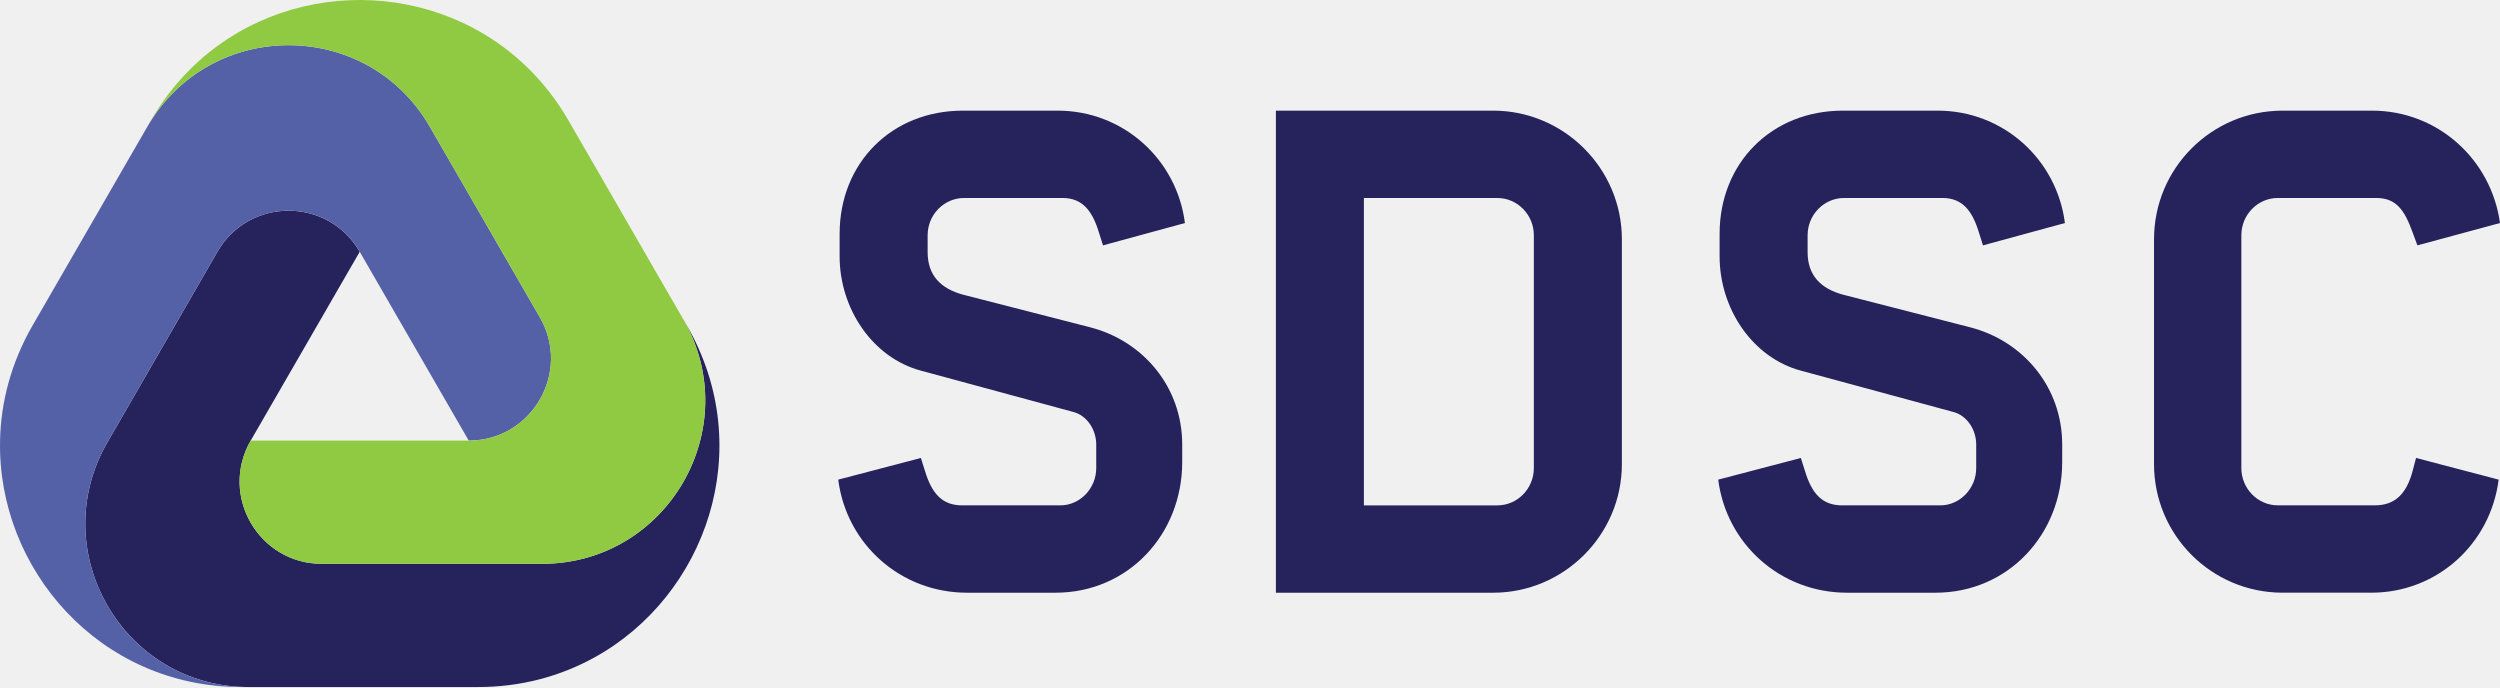
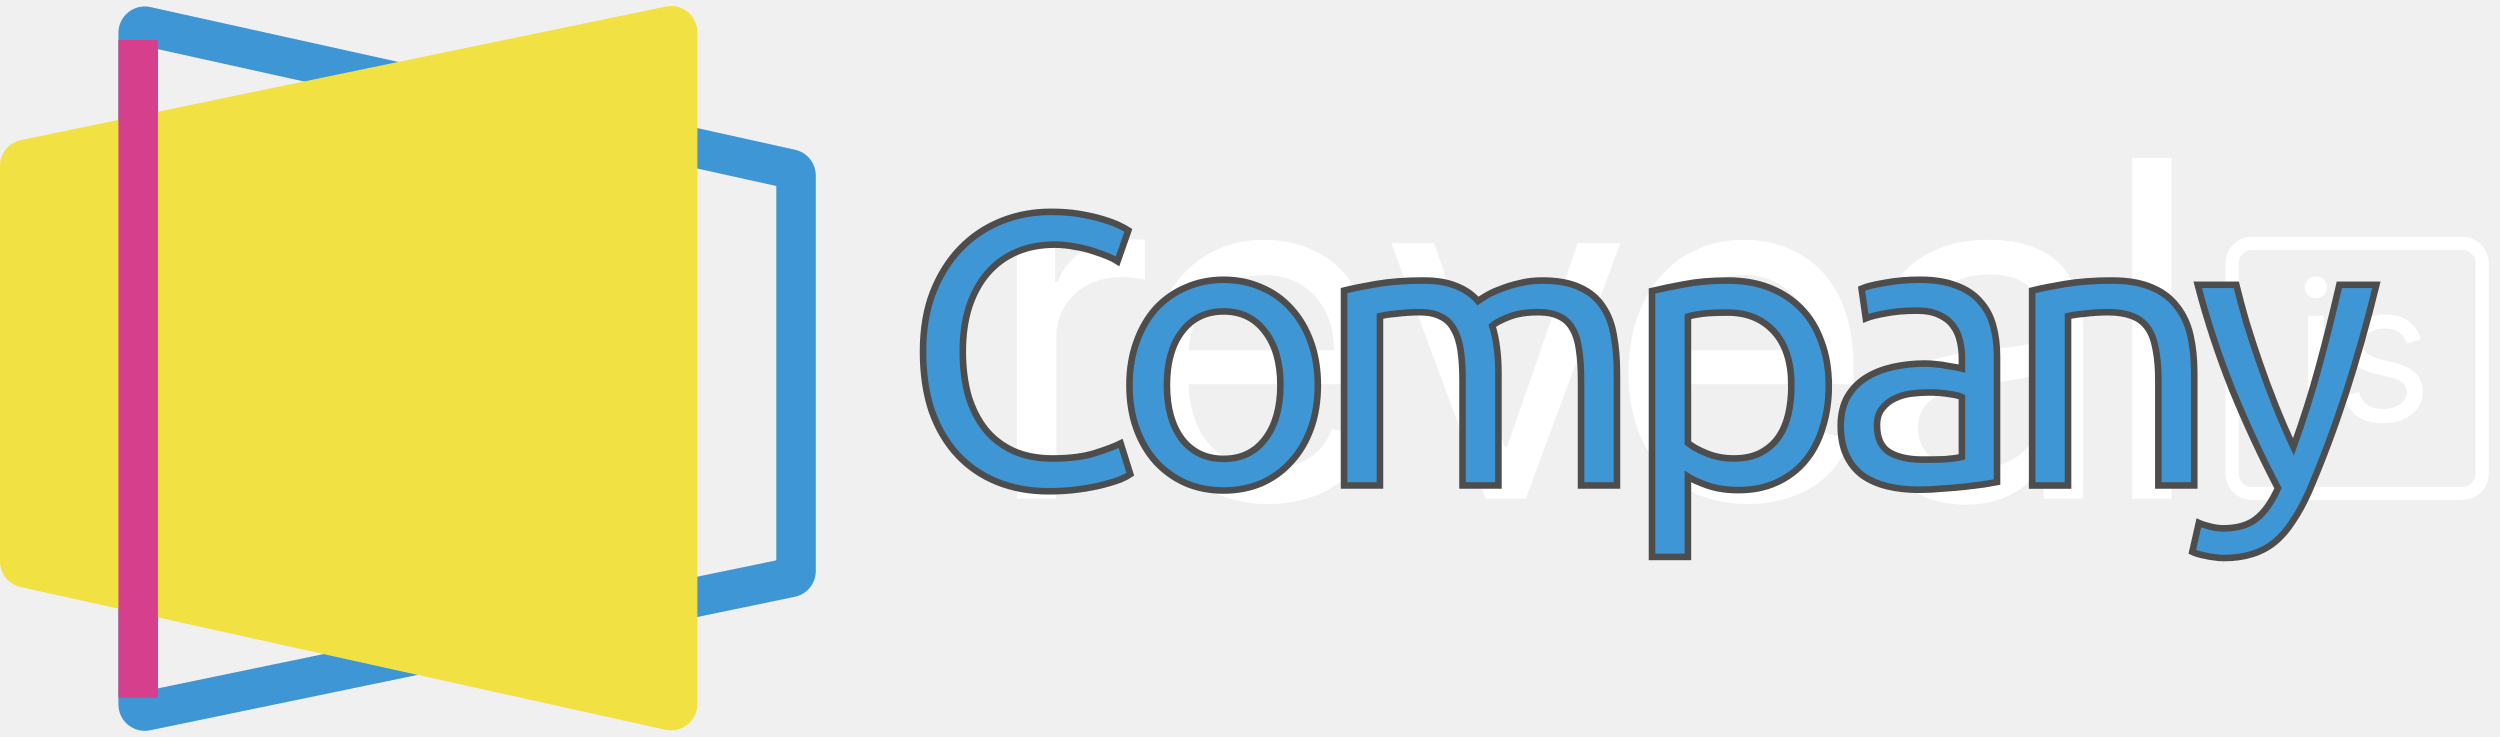
- <svg xmlns="http://www.w3.org/2000/svg" id="SDSC_Logo" viewBox="0 0 1861.89 511.68">
-   <defs>
-     <style>.cls-1{fill:#90ca42;}.cls-2{fill:#5561a6;}.cls-3{fill:#26235c;}</style>
-   </defs>
-   <g id="SDSC_Logo_RGB">
-     <path class="cls-3" d="m950.22,82.4h161.87c52.44,0,95.81,42.86,95.81,95.81v167.41c0,52.95-43.37,95.81-95.81,95.81h-161.87V82.4Zm164.89,293.98c15.13,0,27.23-12.61,27.23-27.73v-173.46c0-15.13-12.1-27.73-27.23-27.73h-99.34v228.93h99.34Z" />
-     <path class="cls-3" d="m624.3,357.21l61.52-16.14,3.03,9.58c5.04,16.64,12.6,25.72,27.73,25.72h73.12c14.62,0,26.72-12.61,26.72-27.73v-17.65c0-11.09-7.06-21.68-17.14-24.2l-113.46-30.76c-35.8-9.58-60.51-45.89-60.51-85.22v-16.64c0-52.94,38.83-91.77,91.78-91.77h70.59c48.91,0,88.75,36.31,94.8,83.7l-61.01,16.64-3.03-9.58c-5.04-16.64-12.61-25.72-27.23-25.72h-73.12c-15.13,0-27.23,12.61-27.23,27.73v12.61c0,17.14,9.58,27.23,26.72,31.77l94.3,24.2c39.33,10.08,68.58,44.37,68.58,87.24v13.11c0,53.95-40.34,97.32-94.3,97.32h-66.06c-49.42,0-89.76-36.31-95.81-84.21Z" />
-     <path class="cls-3" d="m1279.67,357.21l61.52-16.14,3.03,9.58c5.04,16.64,12.6,25.72,27.73,25.72h73.12c14.62,0,26.72-12.61,26.72-27.73v-17.65c0-11.09-7.06-21.68-17.14-24.2l-113.46-30.76c-35.8-9.58-60.51-45.89-60.51-85.22v-16.64c0-52.94,38.83-91.77,91.78-91.77h70.59c48.91,0,88.75,36.31,94.8,83.7l-61.01,16.64-3.03-9.58c-5.04-16.64-12.61-25.72-27.23-25.72h-73.12c-15.13,0-27.23,12.61-27.23,27.73v12.61c0,17.14,9.58,27.23,26.72,31.77l94.3,24.2c39.33,10.08,68.58,44.37,68.58,87.24v13.11c0,53.95-40.34,97.32-94.3,97.32h-66.06c-49.42,0-89.76-36.31-95.81-84.21Z" />
-     <path class="cls-3" d="m1604.22,345.62v-167.41c0-52.95,42.86-95.81,95.81-95.81h66.56c48.91,0,88.75,36.31,95.3,83.7l-61.52,16.64-3.53-9.58c-6.05-16.64-12.1-25.72-27.23-25.72h-73.12c-15.13,0-27.23,12.61-27.23,27.73v173.46c0,15.13,12.1,27.73,27.23,27.73h72.11c15.13,0,23.7-8.57,28.24-25.72l2.52-9.58,61.52,16.14c-6.05,47.9-45.89,84.21-94.8,84.21h-66.06c-52.95,0-95.81-42.86-95.81-95.81Z" />
-     <g id="Triangle">
-       <path class="cls-3" d="m442.43,489.79c-25.19,13.85-54.44,21.89-86.49,21.89h-170.73c-93.53,0-151.99-101.25-105.23-182.24l.76-1.31,81.33-140.86c23.64-40.55,82.33-40.46,105.83.24l-81.18,140.62c-23.55,40.79,5.88,91.78,52.98,91.78h163.89c93.37,0,151.8-100.94,105.44-181.86l2.44,4.24c53.11,91.98,14.43,201.63-69.04,247.51Z" />
-       <path class="cls-2" d="m349.09,328.13l-81.19-140.62c-23.5-40.71-82.18-40.79-105.83-.24l-81.33,140.86-.76,1.31c-46.76,80.99,11.7,182.24,105.23,182.24h-5.34C73.66,511.68-1.96,423.36.04,328.13c.59-28.58,8.19-57.78,24.03-85.41L109.7,94.41c46.76-80.99,163.67-80.99,210.43,0l.76,1.32,81.18,140.62c23.55,40.78-5.88,91.78-52.98,91.78Z" />
-       <path class="cls-1" d="m509.03,238.04l-.22-.38-85.99-148.92c-15.95-27.24-37.31-48.21-61.58-62.89C279.76-23.5,165.46-2.18,112.36,89.79l-2.66,4.62c46.76-80.99,163.67-80.99,210.43,0l.76,1.32,81.18,140.62c23.55,40.78-5.88,91.78-52.98,91.78h-162.37c-23.55,40.79,5.88,91.78,52.98,91.78h163.89c93.37,0,151.8-100.94,105.44-181.86Z" />
-     </g>
-   </g>
+ <svg xmlns="http://www.w3.org/2000/svg" width="190" height="56" viewBox="0 0 190 56" fill="none" version="1.1" id="svg12">
+   <defs id="defs12" />
+   <path fill-rule="evenodd" clip-rule="evenodd" d="M59 42.584L59 14.138L12 3.737L12 52.315L59 42.584ZM60.406 45.357C61.334 45.165 62 44.347 62 43.399L62 13.335C62 12.398 61.348 11.585 60.432 11.383L11.432 0.538C10.184 0.262 9 1.212 9 2.491L9 53.544C9 54.811 10.164 55.759 11.405 55.502L60.406 45.357Z" fill="#D53F8C" id="path1" style="fill:#3f96d5;fill-opacity:1" />
+   <path d="M0 12.601C0 11.653 0.666 10.835 1.595 10.643L50.594 0.498C51.836 0.241 53 1.189 53 2.456V53.509C53 54.788 51.816 55.738 50.568 55.462L1.568 44.617C0.652 44.415 0 43.602 0 42.664V12.601Z" fill="#F2E142" id="path2" />
+   <path d="M12 3.029L12 53.025L9 53.025L9 3.029L12 3.029Z" fill="#D53F8C" id="path3" />
+   <path d="M77.295 37.903H80.28V25.609C80.28 22.978 82.354 21.056 85.188 21.056C85.984 21.056 86.806 21.208 87.009 21.258V18.223C86.667 18.197 85.883 18.172 85.44 18.172C83.113 18.172 81.09 19.488 80.381 21.41H80.179V18.476H77.295V37.903Z" fill="white" id="path4" />
+   <path d="M96.388 38.307C100.334 38.307 103.218 36.334 104.129 33.4L101.245 32.591C100.486 34.614 98.728 35.626 96.388 35.626C92.885 35.626 90.469 33.362 90.33 29.201H104.432V27.936C104.432 20.702 100.132 18.223 96.085 18.223C90.823 18.223 87.333 22.371 87.333 28.341C87.333 34.311 90.773 38.307 96.388 38.307ZM90.33 26.621C90.532 23.598 92.67 20.904 96.085 20.904C99.323 20.904 101.397 23.332 101.397 26.621H90.33Z" fill="white" id="path5" />
+   <path d="M123.146 18.476H119.908L114.545 33.956H114.343L108.98 18.476H105.743L112.926 37.903H115.962L123.146 18.476Z" fill="white" id="path6" />
+   <path d="M132.822 38.307C136.768 38.307 139.652 36.334 140.563 33.4L137.679 32.591C136.92 34.614 135.162 35.626 132.822 35.626C129.319 35.626 126.903 33.362 126.764 29.201H140.866V27.936C140.866 20.702 136.566 18.223 132.519 18.223C127.257 18.223 123.767 22.371 123.767 28.341C123.767 34.311 127.207 38.307 132.822 38.307ZM126.764 26.621C126.967 23.598 129.104 20.904 132.519 20.904C135.757 20.904 137.831 23.332 137.831 26.621H126.764Z" fill="white" id="path7" />
+   <path d="M149.411 38.358C152.801 38.358 154.571 36.537 155.178 35.272H155.33V37.903H158.315V25.103C158.315 18.931 153.61 18.223 151.131 18.223C148.197 18.223 144.858 19.235 143.34 22.776L146.173 23.788C146.831 22.371 148.387 20.853 151.232 20.853C153.977 20.853 155.33 22.308 155.33 24.799V24.901C155.33 26.343 153.863 26.216 150.322 26.671C146.717 27.139 142.784 27.936 142.784 32.388C142.784 36.182 145.718 38.358 149.411 38.358ZM149.866 35.677C147.489 35.677 145.769 34.614 145.769 32.54C145.769 30.263 147.843 29.555 150.17 29.252C151.435 29.1 154.824 28.746 155.33 28.139V30.87C155.33 33.299 153.408 35.677 149.866 35.677Z" fill="white" id="path8" />
+   <path d="M165.035 12H162.051V37.903H165.035V12Z" fill="white" id="path9" />
+   <path d="M175.419 24V32.583C175.419 33.396 175.095 33.854 174.368 33.854H174.146V35H174.388C175.883 35 176.611 34.062 176.611 32.583V24H175.419ZM176.004 22.667C176.469 22.667 176.853 22.292 176.853 21.833C176.853 21.375 176.469 21 176.004 21C175.54 21 175.156 21.375 175.156 21.833C175.156 22.292 175.54 22.667 176.004 22.667Z" fill="white" id="path10" />
+   <path d="M184.004 25.792C183.631 24.656 182.792 23.896 181.257 23.896C179.62 23.896 178.408 24.854 178.408 26.208C178.408 27.312 179.045 28.052 180.469 28.396L181.762 28.708C182.545 28.896 182.913 29.281 182.913 29.833C182.913 30.521 182.206 31.083 181.095 31.083C180.12 31.083 179.509 30.651 179.297 29.792L178.166 30.083C178.444 31.443 179.529 32.167 181.115 32.167C182.918 32.167 184.146 31.151 184.146 29.771C184.146 28.656 183.469 27.953 182.085 27.604L180.934 27.312C180.014 27.078 179.6 26.76 179.6 26.146C179.6 25.458 180.307 24.958 181.257 24.958C182.297 24.958 182.726 25.552 182.934 26.104L184.004 25.792Z" fill="white" id="path11" />
+   <path fill-rule="evenodd" clip-rule="evenodd" d="M187.146 19H171.146C170.594 19 170.146 19.448 170.146 20V36C170.146 36.552 170.594 37 171.146 37H187.146C187.698 37 188.146 36.552 188.146 36V20C188.146 19.448 187.698 19 187.146 19ZM171.146 18C170.041 18 169.146 18.895 169.146 20V36C169.146 37.105 170.041 38 171.146 38H187.146C188.25 38 189.146 37.105 189.146 36V20C189.146 18.895 188.25 18 187.146 18H171.146Z" fill="white" id="path12" />
+   <path style="font-size:29.333px;line-height:1.25;font-family:Ubuntu;-inkscape-font-specification:Ubuntu;letter-spacing:-1.85px;fill:#3f96d5;stroke:#4d4d4d;stroke-opacity:1;fill-opacity:1;stroke-width:0.5;stroke-dasharray:none" d="m 79.712,37.337 q -2.141,0 -3.901,-0.704 -1.76,-0.704 -3.021,-2.053 -1.261,-1.349 -1.965,-3.315 -0.675,-1.995 -0.675,-4.547 0,-2.552 0.763,-4.517 0.792,-1.995 2.112,-3.344 1.32,-1.349 3.08,-2.053 1.76,-0.704 3.755,-0.704 1.261,0 2.259,0.176 1.027,0.176 1.76,0.411 0.763,0.235 1.232,0.469 0.469,0.235 0.645,0.352 l -0.821,2.347 q -0.264,-0.176 -0.763,-0.381 -0.499,-0.205 -1.144,-0.411 -0.616,-0.205 -1.379,-0.323 -0.733,-0.147 -1.496,-0.147 -1.613,0 -2.904,0.557 -1.291,0.557 -2.2,1.613 -0.909,1.056 -1.408,2.581 -0.469,1.496 -0.469,3.373 0,1.819 0.411,3.315 0.44,1.496 1.291,2.581 0.851,1.056 2.112,1.643 1.291,0.587 2.992,0.587 1.965,0 3.256,-0.411 1.291,-0.411 1.936,-0.733 l 0.733,2.347 q -0.205,0.147 -0.733,0.381 -0.528,0.205 -1.32,0.411 -0.792,0.205 -1.848,0.352 -1.056,0.147 -2.288,0.147 z M 100.155,29.27 q 0,1.819 -0.528,3.285 -0.528,1.467 -1.496,2.523 -0.939,1.056 -2.259,1.643 -1.32,0.557 -2.875,0.557 -1.555,0 -2.875,-0.557 -1.32,-0.587 -2.288,-1.643 -0.939,-1.056 -1.467,-2.523 -0.528,-1.467 -0.528,-3.285 0,-1.789 0.528,-3.256 0.528,-1.496 1.467,-2.552 0.968,-1.056 2.288,-1.613 1.32,-0.587 2.875,-0.587 1.555,0 2.875,0.587 1.32,0.557 2.259,1.613 0.968,1.056 1.496,2.552 0.528,1.467 0.528,3.256 z m -2.845,0 q 0,-2.581 -1.173,-4.077 -1.144,-1.525 -3.139,-1.525 -1.995,0 -3.168,1.525 -1.144,1.496 -1.144,4.077 0,2.581 1.144,4.107 1.173,1.496 3.168,1.496 1.995,0 3.139,-1.496 1.173,-1.525 1.173,-4.107 z m 4.838,-7.187 q 0.939,-0.235 2.464,-0.499 1.555,-0.264 3.579,-0.264 1.467,0 2.464,0.411 0.997,0.381 1.672,1.144 0.205,-0.147 0.645,-0.411 0.44,-0.264 1.085,-0.499 0.645,-0.264 1.437,-0.44 0.792,-0.205 1.701,-0.205 1.76,0 2.875,0.528 1.115,0.499 1.731,1.437 0.645,0.939 0.851,2.229 0.235,1.291 0.235,2.816 v 8.565 h -2.728 V 28.918 q 0,-1.349 -0.147,-2.317 -0.117,-0.968 -0.499,-1.613 -0.352,-0.645 -0.997,-0.939 -0.616,-0.323 -1.613,-0.323 -1.379,0 -2.288,0.381 -0.88,0.352 -1.203,0.645 0.235,0.763 0.352,1.672 0.117,0.909 0.117,1.907 v 8.565 h -2.728 V 28.918 q 0,-1.349 -0.147,-2.317 -0.147,-0.968 -0.528,-1.613 -0.352,-0.645 -0.997,-0.939 -0.616,-0.323 -1.584,-0.323 -0.411,0 -0.88,0.029 -0.469,0.029 -0.909,0.088 -0.411,0.029 -0.763,0.088 -0.352,0.059 -0.469,0.088 v 12.877 h -2.728 z m 33.995,7.216 q 0,-2.669 -1.32,-4.107 -1.32,-1.437 -3.52,-1.437 -1.232,0 -1.936,0.088 -0.675,0.088 -1.085,0.205 v 9.621 q 0.499,0.411 1.437,0.792 0.939,0.381 2.053,0.381 1.173,0 1.995,-0.411 0.851,-0.44 1.379,-1.173 0.528,-0.763 0.763,-1.76 0.235,-1.027 0.235,-2.2 z m 2.845,0 q 0,1.731 -0.469,3.197 -0.44,1.467 -1.32,2.523 -0.88,1.056 -2.171,1.643 -1.261,0.587 -2.904,0.587 -1.32,0 -2.347,-0.352 -0.997,-0.352 -1.496,-0.675 v 6.101 h -2.728 V 22.113 q 0.968,-0.235 2.405,-0.499 1.467,-0.293 3.373,-0.293 1.76,0 3.168,0.557 1.408,0.557 2.405,1.584 0.997,1.027 1.525,2.523 0.557,1.467 0.557,3.315 z m 7.155,5.632 q 0.968,0 1.701,-0.029 0.763,-0.059 1.261,-0.176 v -4.547 q -0.293,-0.147 -0.968,-0.235 -0.645,-0.117 -1.584,-0.117 -0.616,0 -1.32,0.088 -0.675,0.088 -1.261,0.381 -0.557,0.264 -0.939,0.763 -0.381,0.469 -0.381,1.261 0,1.467 0.939,2.053 0.939,0.557 2.552,0.557 z m -0.235,-13.669 q 1.643,0 2.757,0.44 1.144,0.411 1.819,1.203 0.704,0.763 0.997,1.848 0.293,1.056 0.293,2.347 v 9.533 q -0.352,0.059 -0.997,0.176 -0.616,0.088 -1.408,0.176 -0.792,0.088 -1.731,0.147 -0.909,0.088 -1.819,0.088 -1.291,0 -2.376,-0.264 -1.085,-0.264 -1.877,-0.821 -0.792,-0.587 -1.232,-1.525 -0.44,-0.939 -0.44,-2.259 0,-1.261 0.499,-2.171 0.528,-0.909 1.408,-1.467 0.88,-0.557 2.053,-0.821 1.173,-0.264 2.464,-0.264 0.411,0 0.851,0.059 0.44,0.029 0.821,0.117 0.411,0.059 0.704,0.117 0.293,0.059 0.411,0.088 v -0.763 q 0,-0.675 -0.147,-1.32 -0.147,-0.675 -0.528,-1.173 -0.381,-0.528 -1.056,-0.821 -0.645,-0.323 -1.701,-0.323 -1.349,0 -2.376,0.205 -0.997,0.176 -1.496,0.381 l -0.323,-2.259 q 0.528,-0.235 1.76,-0.44 1.232,-0.235 2.669,-0.235 z m 8.534,0.821 q 0.939,-0.235 2.493,-0.499 1.555,-0.264 3.579,-0.264 1.819,0 3.021,0.528 1.203,0.499 1.907,1.437 0.733,0.909 1.027,2.2 0.293,1.291 0.293,2.845 v 8.565 h -2.728 V 28.918 q 0,-1.408 -0.205,-2.405 -0.176,-0.997 -0.616,-1.613 -0.44,-0.616 -1.173,-0.88 -0.733,-0.293 -1.819,-0.293 -0.44,0 -0.909,0.029 -0.469,0.029 -0.909,0.088 -0.411,0.029 -0.763,0.088 -0.323,0.059 -0.469,0.088 v 12.877 h -2.728 z m 12.67,17.659 q 0.323,0.147 0.821,0.264 0.528,0.147 1.027,0.147 1.613,0 2.523,-0.733 0.909,-0.704 1.643,-2.317 -1.848,-3.52 -3.461,-7.451 -1.584,-3.96 -2.64,-8.008 h 2.933 q 0.323,1.32 0.763,2.845 0.469,1.525 1.027,3.139 0.557,1.613 1.203,3.227 0.645,1.613 1.349,3.109 1.115,-3.08 1.936,-6.101 0.821,-3.021 1.555,-6.219 h 2.816 q -1.056,4.312 -2.347,8.301 -1.291,3.96 -2.787,7.421 -0.587,1.32 -1.232,2.259 -0.616,0.968 -1.379,1.584 -0.763,0.616 -1.731,0.909 -0.939,0.293 -2.141,0.293 -0.323,0 -0.675,-0.059 -0.352,-0.029 -0.704,-0.117 -0.323,-0.059 -0.616,-0.147 -0.264,-0.088 -0.381,-0.147 z" id="text12" aria-label="Company" />
</svg>
